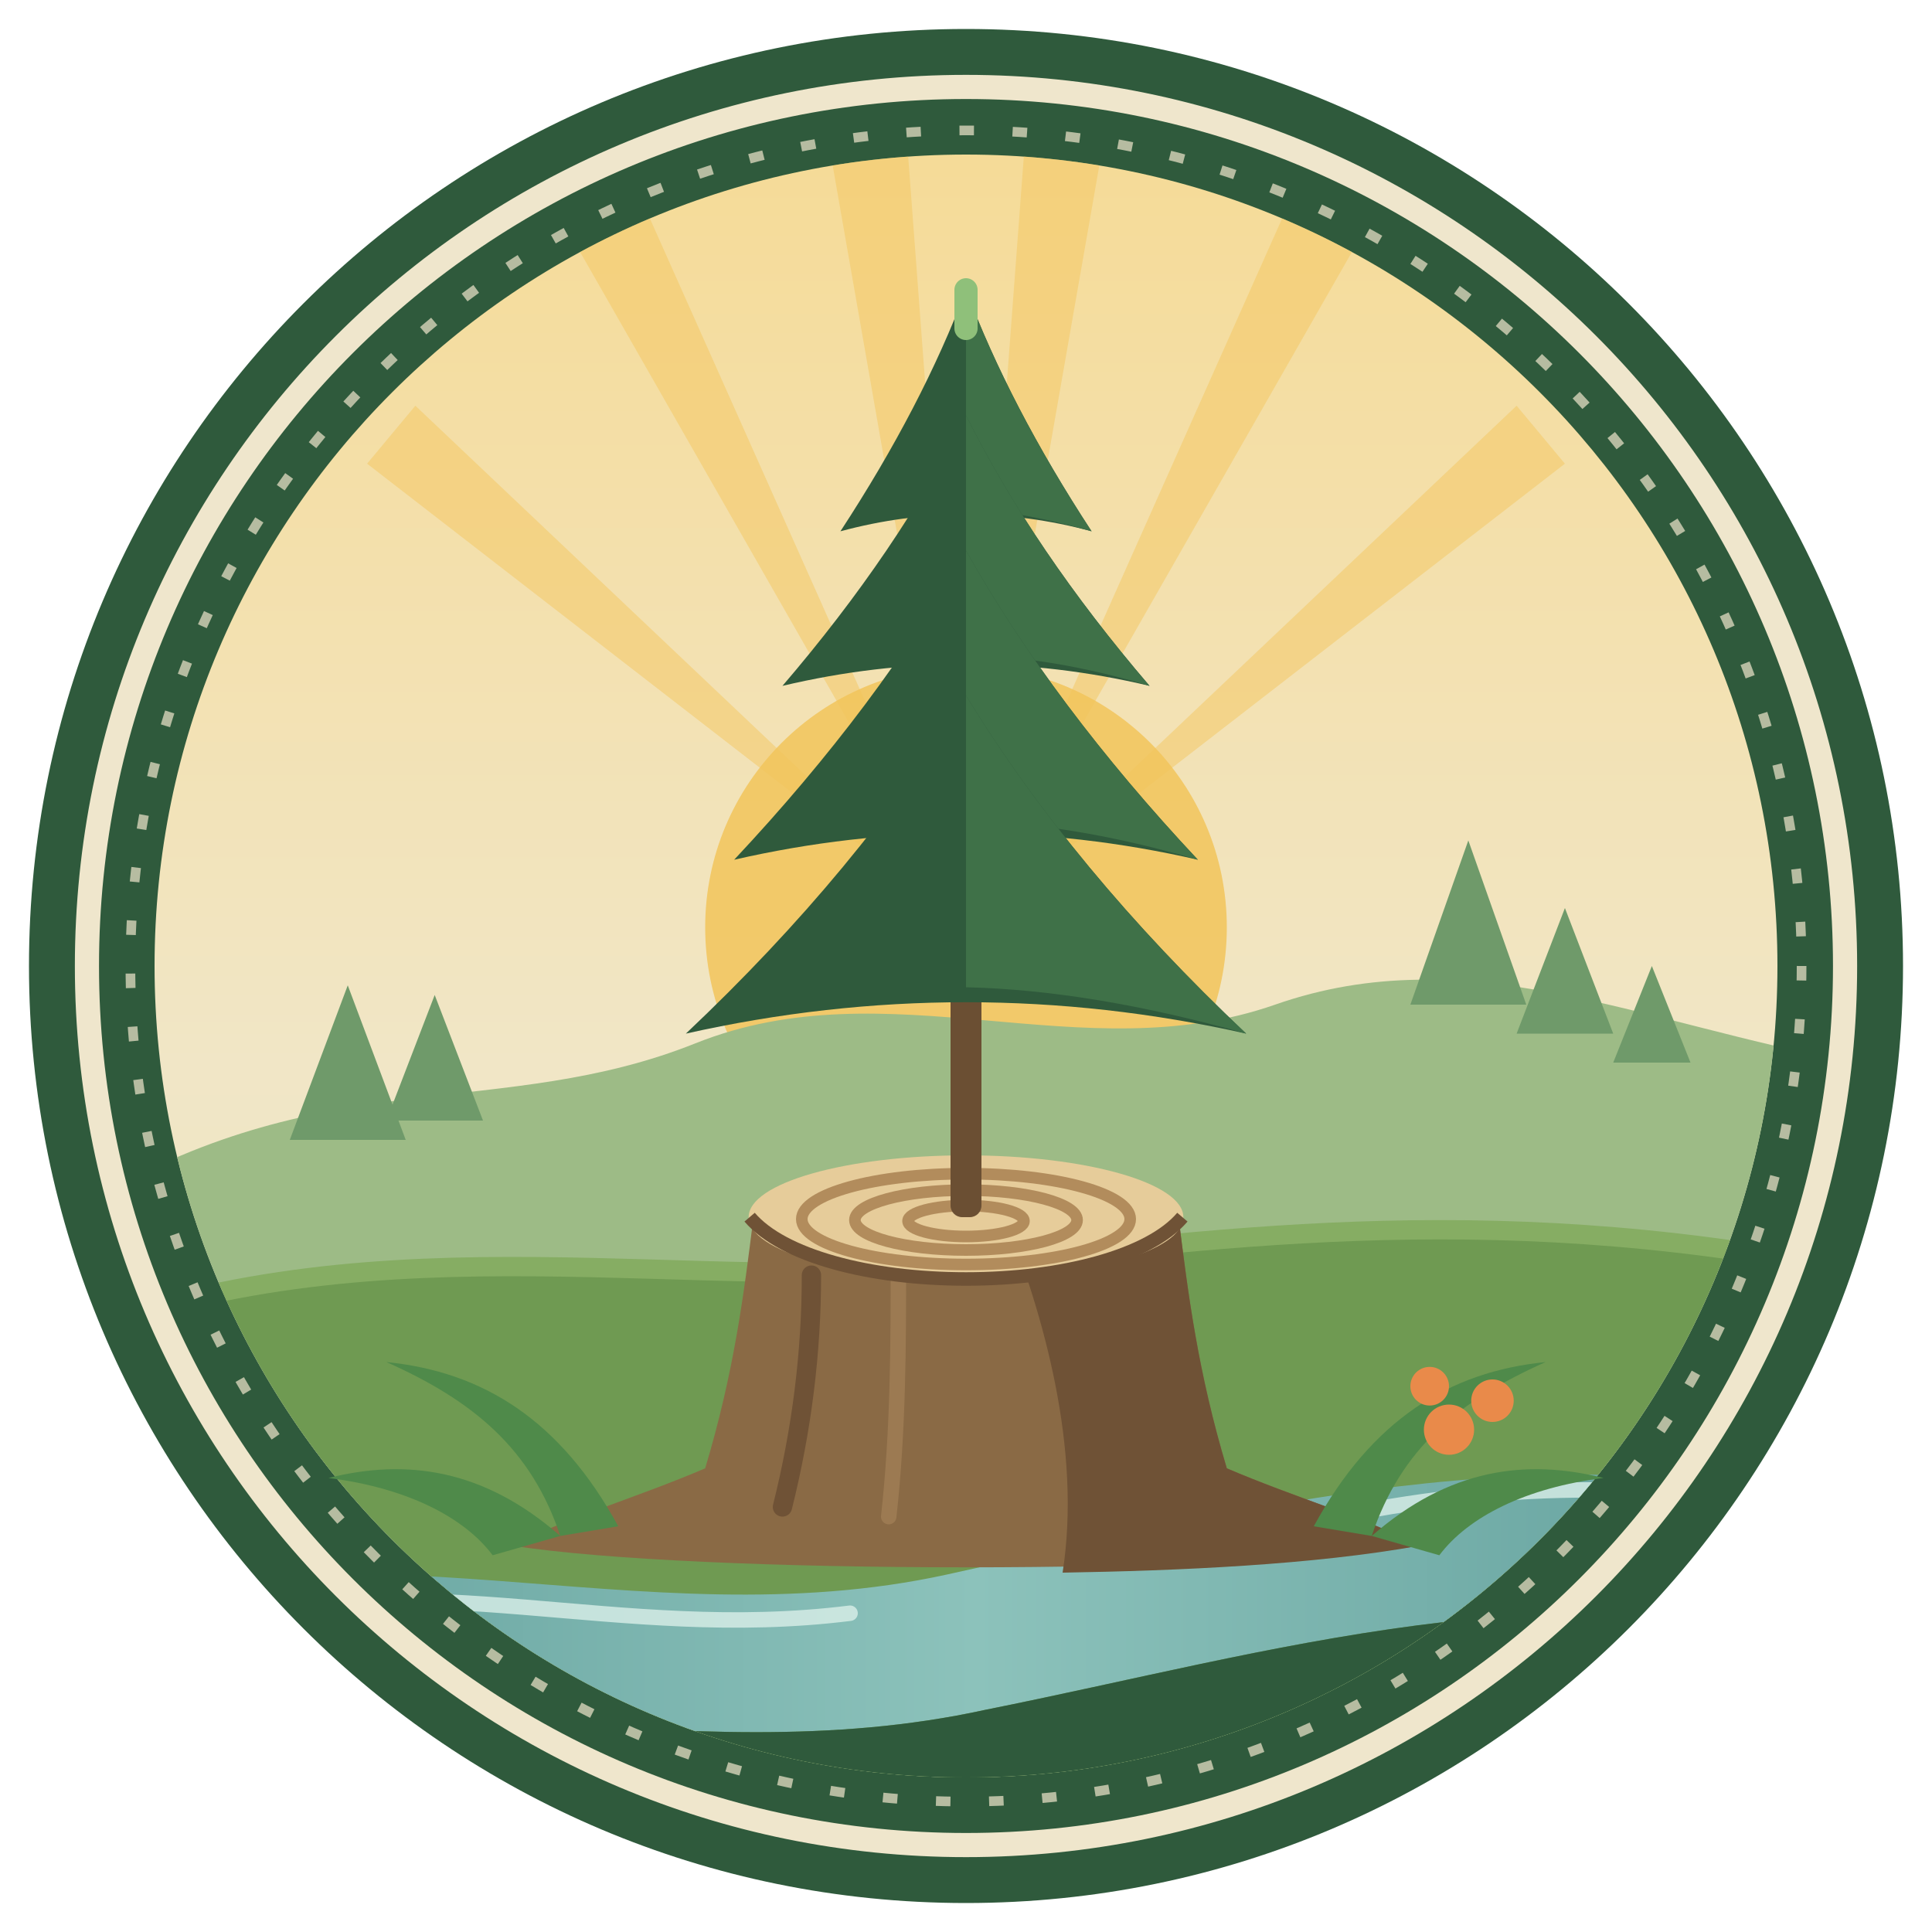
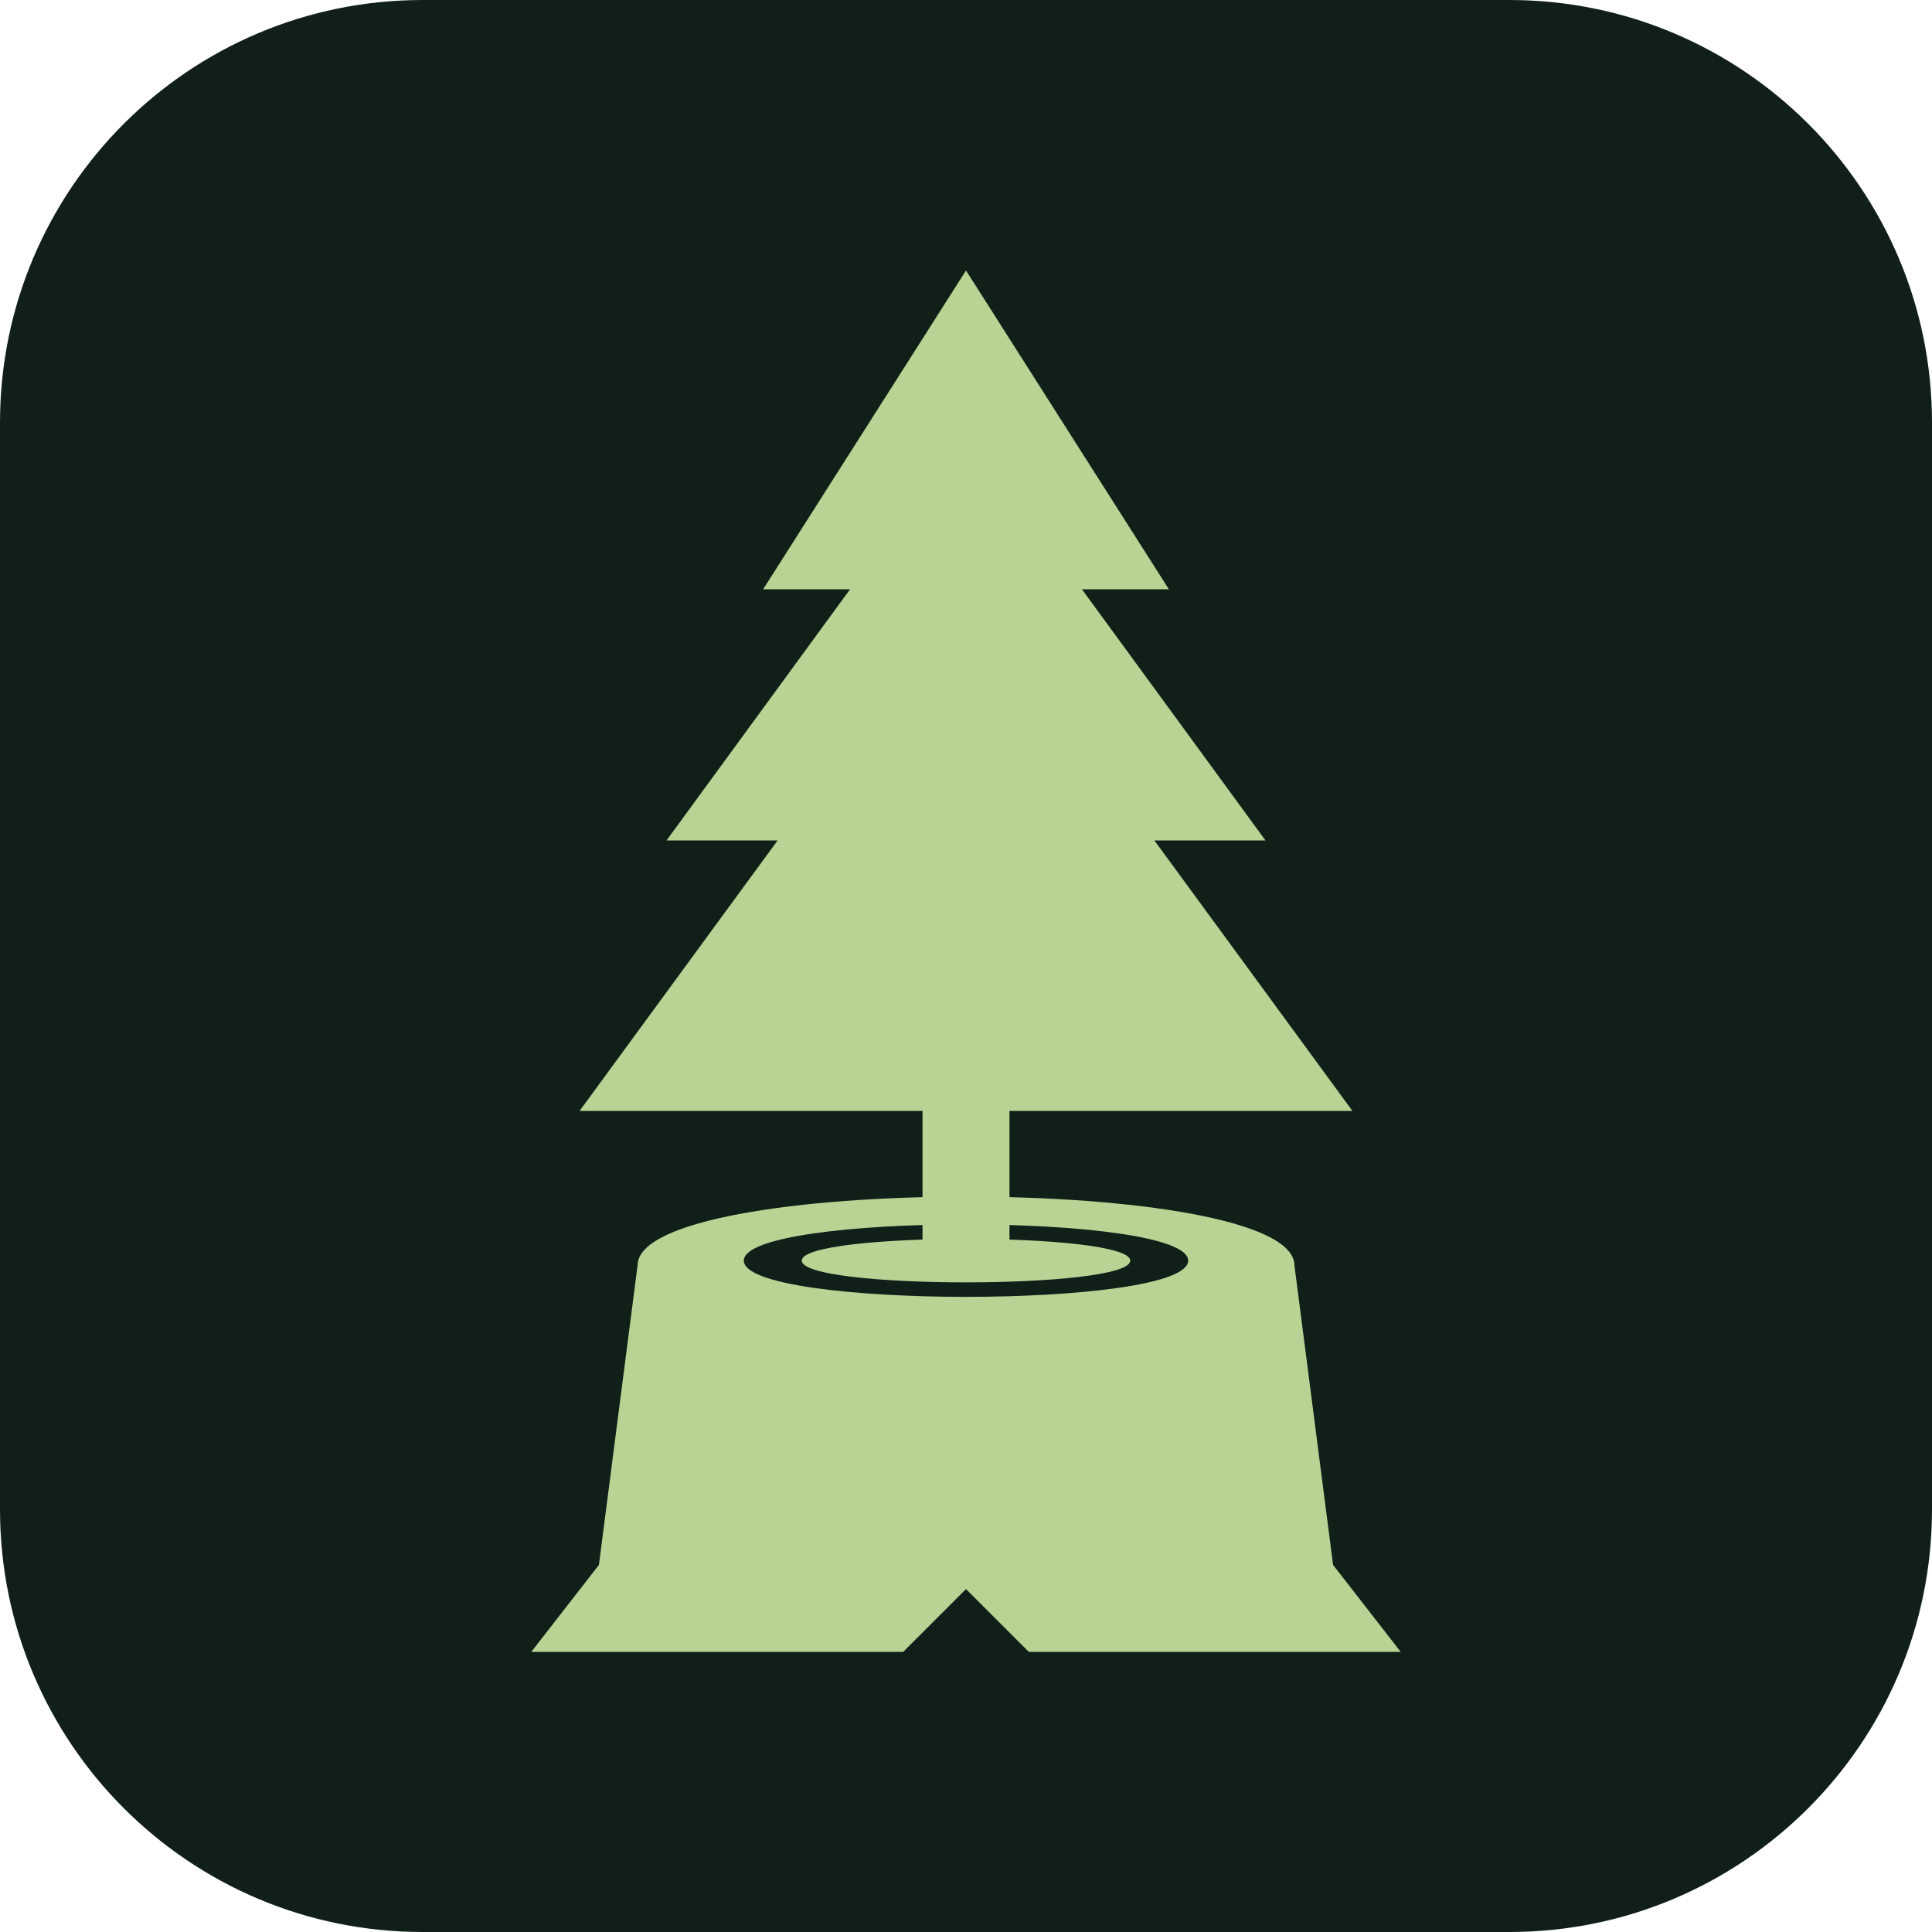
- <svg xmlns="http://www.w3.org/2000/svg" viewBox="0 0 200 200" role="img" aria-label="Second Growth">
-   <defs>
-     <clipPath id="sg-disc">
-       <circle cx="100" cy="100" r="84" />
-     </clipPath>
-     <linearGradient id="sg-sky" x1="0" y1="0" x2="0" y2="1">
-       <stop offset="0" stop-color="#f6d98f" />
-       <stop offset=".55" stop-color="#f1e6c6" />
-       <stop offset="1" stop-color="#e3e3bf" />
-     </linearGradient>
-     <linearGradient id="sg-creek" x1="0" y1="0" x2="1" y2="0">
-       <stop offset="0" stop-color="#5f9d9a" />
-       <stop offset=".5" stop-color="#8cc2bb" />
-       <stop offset="1" stop-color="#5f9d9a" />
-     </linearGradient>
-   </defs>
-   <circle cx="100" cy="100" r="97" fill="#2f5a3c" />
-   <circle cx="100" cy="100" r="91" fill="none" stroke="#efe6cc" stroke-width="2.5" />
-   <circle cx="100" cy="100" r="86.5" fill="none" stroke="#efe6cc" stroke-width="1" stroke-dasharray="1.5 4" opacity=".7" />
-   <g clip-path="url(#sg-disc)">
-     <rect x="0" y="0" width="200" height="200" fill="url(#sg-sky)" />
-     <g class="sg-rays" opacity=".5" fill="#f3c65f">
-       <path d="M100 96 L86 16 L94 16Z" />
-       <path d="M100 96 L106 16 L114 16Z" />
-       <path d="M100 96 L60 26 L67 22Z" />
-       <path d="M100 96 L133 22 L140 26Z" />
-       <path d="M100 96 L38 48 L43 42Z" />
-       <path d="M100 96 L157 42 L162 48Z" />
-     </g>
-     <circle cx="100" cy="96" r="27" fill="#f2c45a" opacity=".85" />
-     <path d="M10 124 C34 110 52 116 72 108 C92 100 112 111 132 104 C152 97 170 106 192 110 V200 H10Z" fill="#9dbb86" />
-     <g fill="#6f9a6a">
-       <path d="M30 118 l6 -16 6 16z" />
-       <path d="M40 116 l5 -13 5 13z" />
-       <path d="M146 104 l6 -17 6 17z" />
-       <path d="M157 107 l5 -13 5 13z" />
-       <path d="M167 110 l4 -10 4 10z" />
-     </g>
-     <path d="M8 138 C40 126 72 134 100 131 C128 128 156 124 194 132 V200 H8Z" fill="#6f9a52" />
-     <path d="M8 138 C40 126 72 134 100 131 C128 128 156 124 194 132" fill="none" stroke="#86ad63" stroke-width="2" />
-     <path d="M6 168 C36 156 66 170 98 163 C130 156 158 148 196 156 V170 C160 162 132 171 102 177 C70 184 40 172 6 181Z" fill="url(#sg-creek)" />
-     <path d="M22 168 C44 162 64 170 88 167" fill="none" stroke="#d9efe8" stroke-width="1.6" stroke-linecap="round" opacity=".8" />
-     <path d="M126 160 C144 155 160 153 178 155" fill="none" stroke="#d9efe8" stroke-width="1.6" stroke-linecap="round" opacity=".8" />
-     <path d="M6 181 C40 172 70 184 102 177 C132 171 160 162 196 170 V200 H6Z" fill="#2f5a3c" />
-   </g>
-   <g class="sg-stump">
-     <path d="M73 152 C76 142 77 134 78 126 H122 C123 134 124 142 127 152 C134 155 141 157 147 160 C128 163 72 163 53 160 C59 157 66 155 73 152Z" fill="#8a6a45" />
-     <path d="M104 126 H122 C123 134 124 142 127 152 C134 155 141 157 147 160 C136 162 122 162.6 110 162.8 C112 150 108 136 104 126Z" fill="#6f5236" />
-     <path d="M84 132 C84 140 83 148 81 156" stroke="#6f5236" stroke-width="2" fill="none" stroke-linecap="round" />
-     <path d="M93 131 C93 139 93 148 92 157" stroke="#9c7a52" stroke-width="1.6" fill="none" stroke-linecap="round" />
-     <ellipse cx="100" cy="126" rx="22.5" ry="6.4" fill="#e6cc9a" />
-     <g class="sg-rings" fill="none" stroke="#b28c5c" stroke-width="1.2">
-       <ellipse cx="100" cy="126.2" rx="17" ry="4.7" />
-       <ellipse cx="100" cy="126.3" rx="11.5" ry="3.1" />
-       <ellipse cx="100" cy="126.4" rx="6" ry="1.6" />
-     </g>
-     <path d="M77.6 126 C81 130 90 132.4 100 132.4 C110 132.4 119 130 122.4 126" fill="none" stroke="#6f5236" stroke-width="1.4" />
-   </g>
-   <g fill="#4f8a4a">
-     <path d="M64 158 C58 147 50 142 40 141 C49 145 55 150 58 159Z" />
-     <path d="M58 159 C50 152 42 151 34 153 C42 154 48 157 51 161Z" />
-     <path d="M136 158 C142 147 150 142 160 141 C151 145 145 150 142 159Z" />
-     <path d="M142 159 C150 152 158 151 166 153 C158 154 152 157 149 161Z" />
-   </g>
-   <g fill="#e98a4a">
-     <circle cx="150" cy="148" r="2.6" />
-     <circle cx="154.5" cy="145" r="2.2" />
-     <circle cx="148" cy="143.5" r="2" />
-   </g>
-   <g class="sg-sapling">
-     <rect x="98.4" y="96" width="3.2" height="30" rx="1.2" fill="#6b4f33" />
-     <path d="M100 30 Q104.5 42 113 55 Q100 51.5 87 55 Q95.5 42 100 30Z" fill="#2f5a3c" />
-     <path d="M100 30 Q104.5 42 113 55 Q106 53 100 52.6Z" fill="#3f7148" />
-     <path d="M100 43 Q107 57 119 71 Q100 66.5 81 71 Q93 57 100 43Z" fill="#2f5a3c" />
-     <path d="M100 43 Q107 57 119 71 Q109 68 100 67.8Z" fill="#3f7148" />
-     <path d="M100 57 Q109 73 124 89 Q100 83.5 76 89 Q91 73 100 57Z" fill="#2f5a3c" />
-     <path d="M100 57 Q109 73 124 89 Q111 85.2 100 85Z" fill="#3f7148" />
-     <path d="M100 72 Q111 90 129 107 Q100 100.5 71 107 Q89 90 100 72Z" fill="#2f5a3c" />
-     <path d="M100 72 Q111 90 129 107 Q113 102.5 100 102.2Z" fill="#3f7148" />
-     <path d="M100 30 L100 34" stroke="#8fc07a" stroke-width="2.4" stroke-linecap="round" />
+ <svg xmlns="http://www.w3.org/2000/svg" viewBox="0 0 32 32" role="img" aria-label="Second Growth">
+   <rect width="32" height="32" rx="7" fill="#102019" />
+   <g fill="#b7d494" transform="translate(3.2 3.2) scale(.8)">
+     <path d="M16 1.6 20.2 8.2H18.4L22.2 13.4H19.9L24 19H8L12.1 13.4H9.8L13.6 8.2H11.8Z" />
+     <path d="M15.1 18.6h1.8v3.5h-1.8z" />
+     <path fill-rule="evenodd" d="M9.2 22.2C9.2 20.3 22.8 20.3 22.8 22.2L23.6 28.4 25 30.2H17.3L16 28.9 14.7 30.2H7L8.4 28.4ZM11.4 22.1C11.4 21.1 20.6 21.1 20.6 22.1 20.6 23.1 11.4 23.1 11.4 22.1ZM12.6 22.1C12.6 22.7 19.4 22.7 19.4 22.1 19.4 21.5 12.6 21.5 12.6 22.1Z" />
  </g>
</svg>
